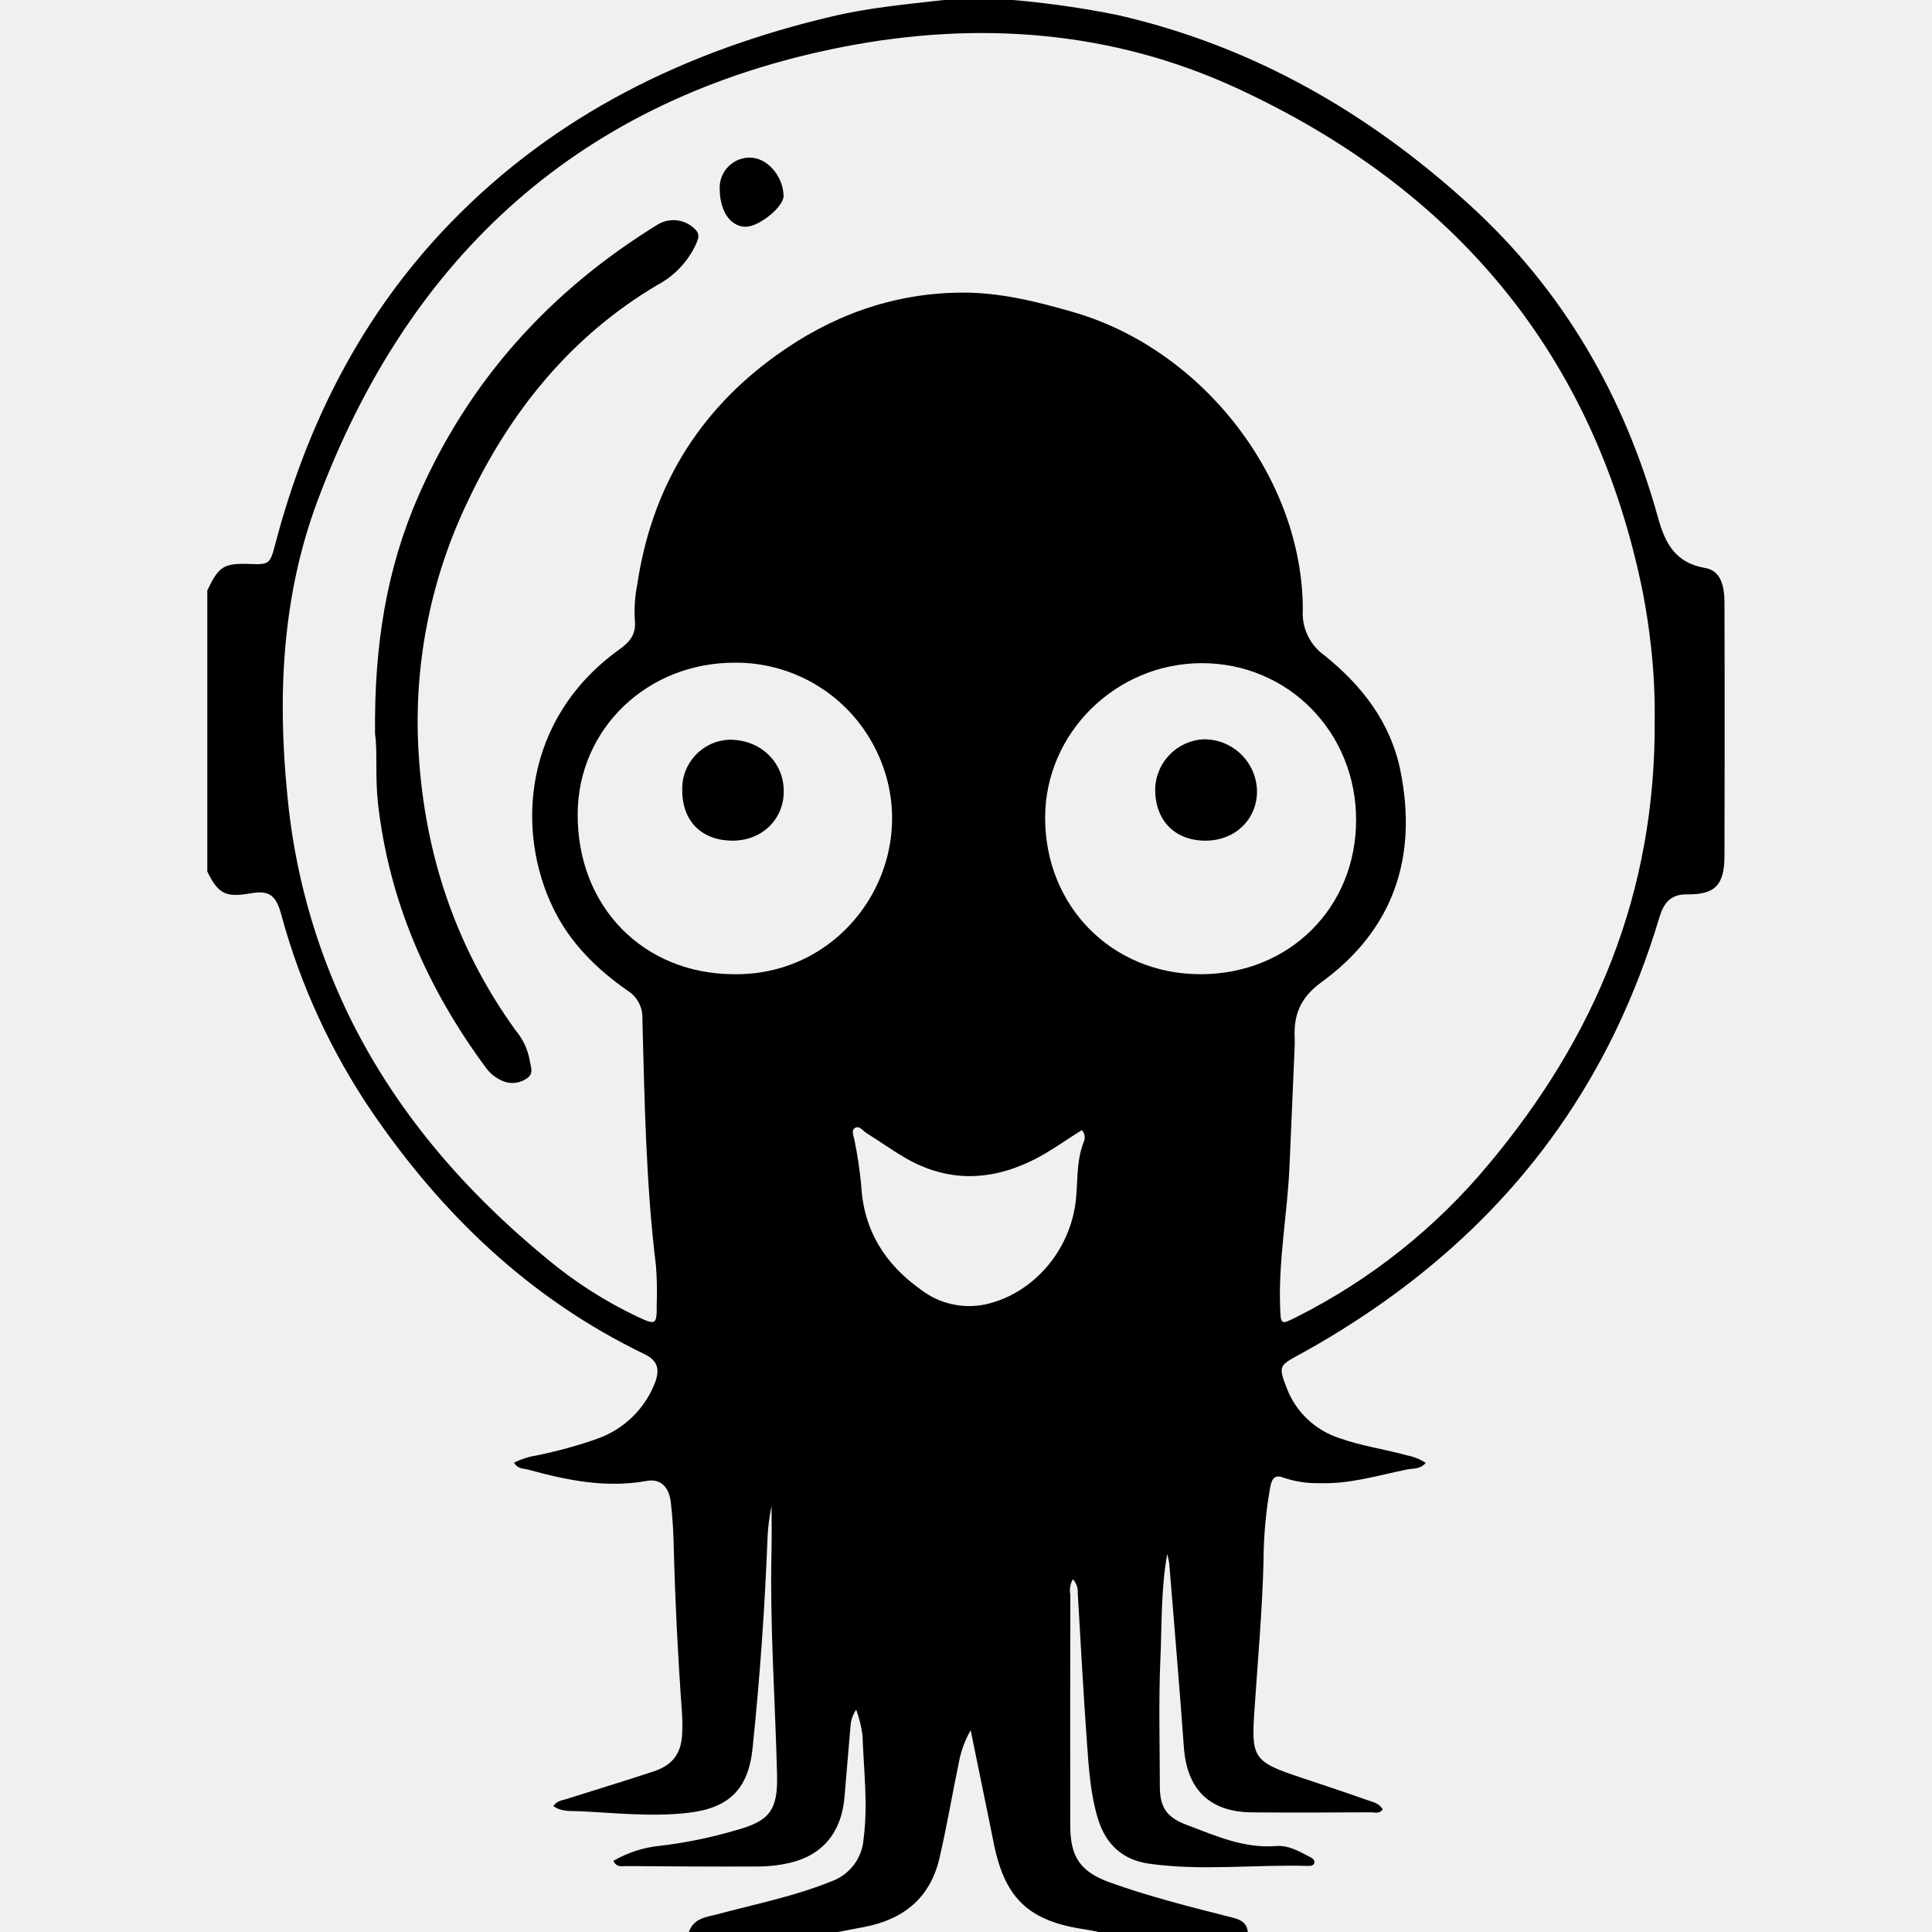
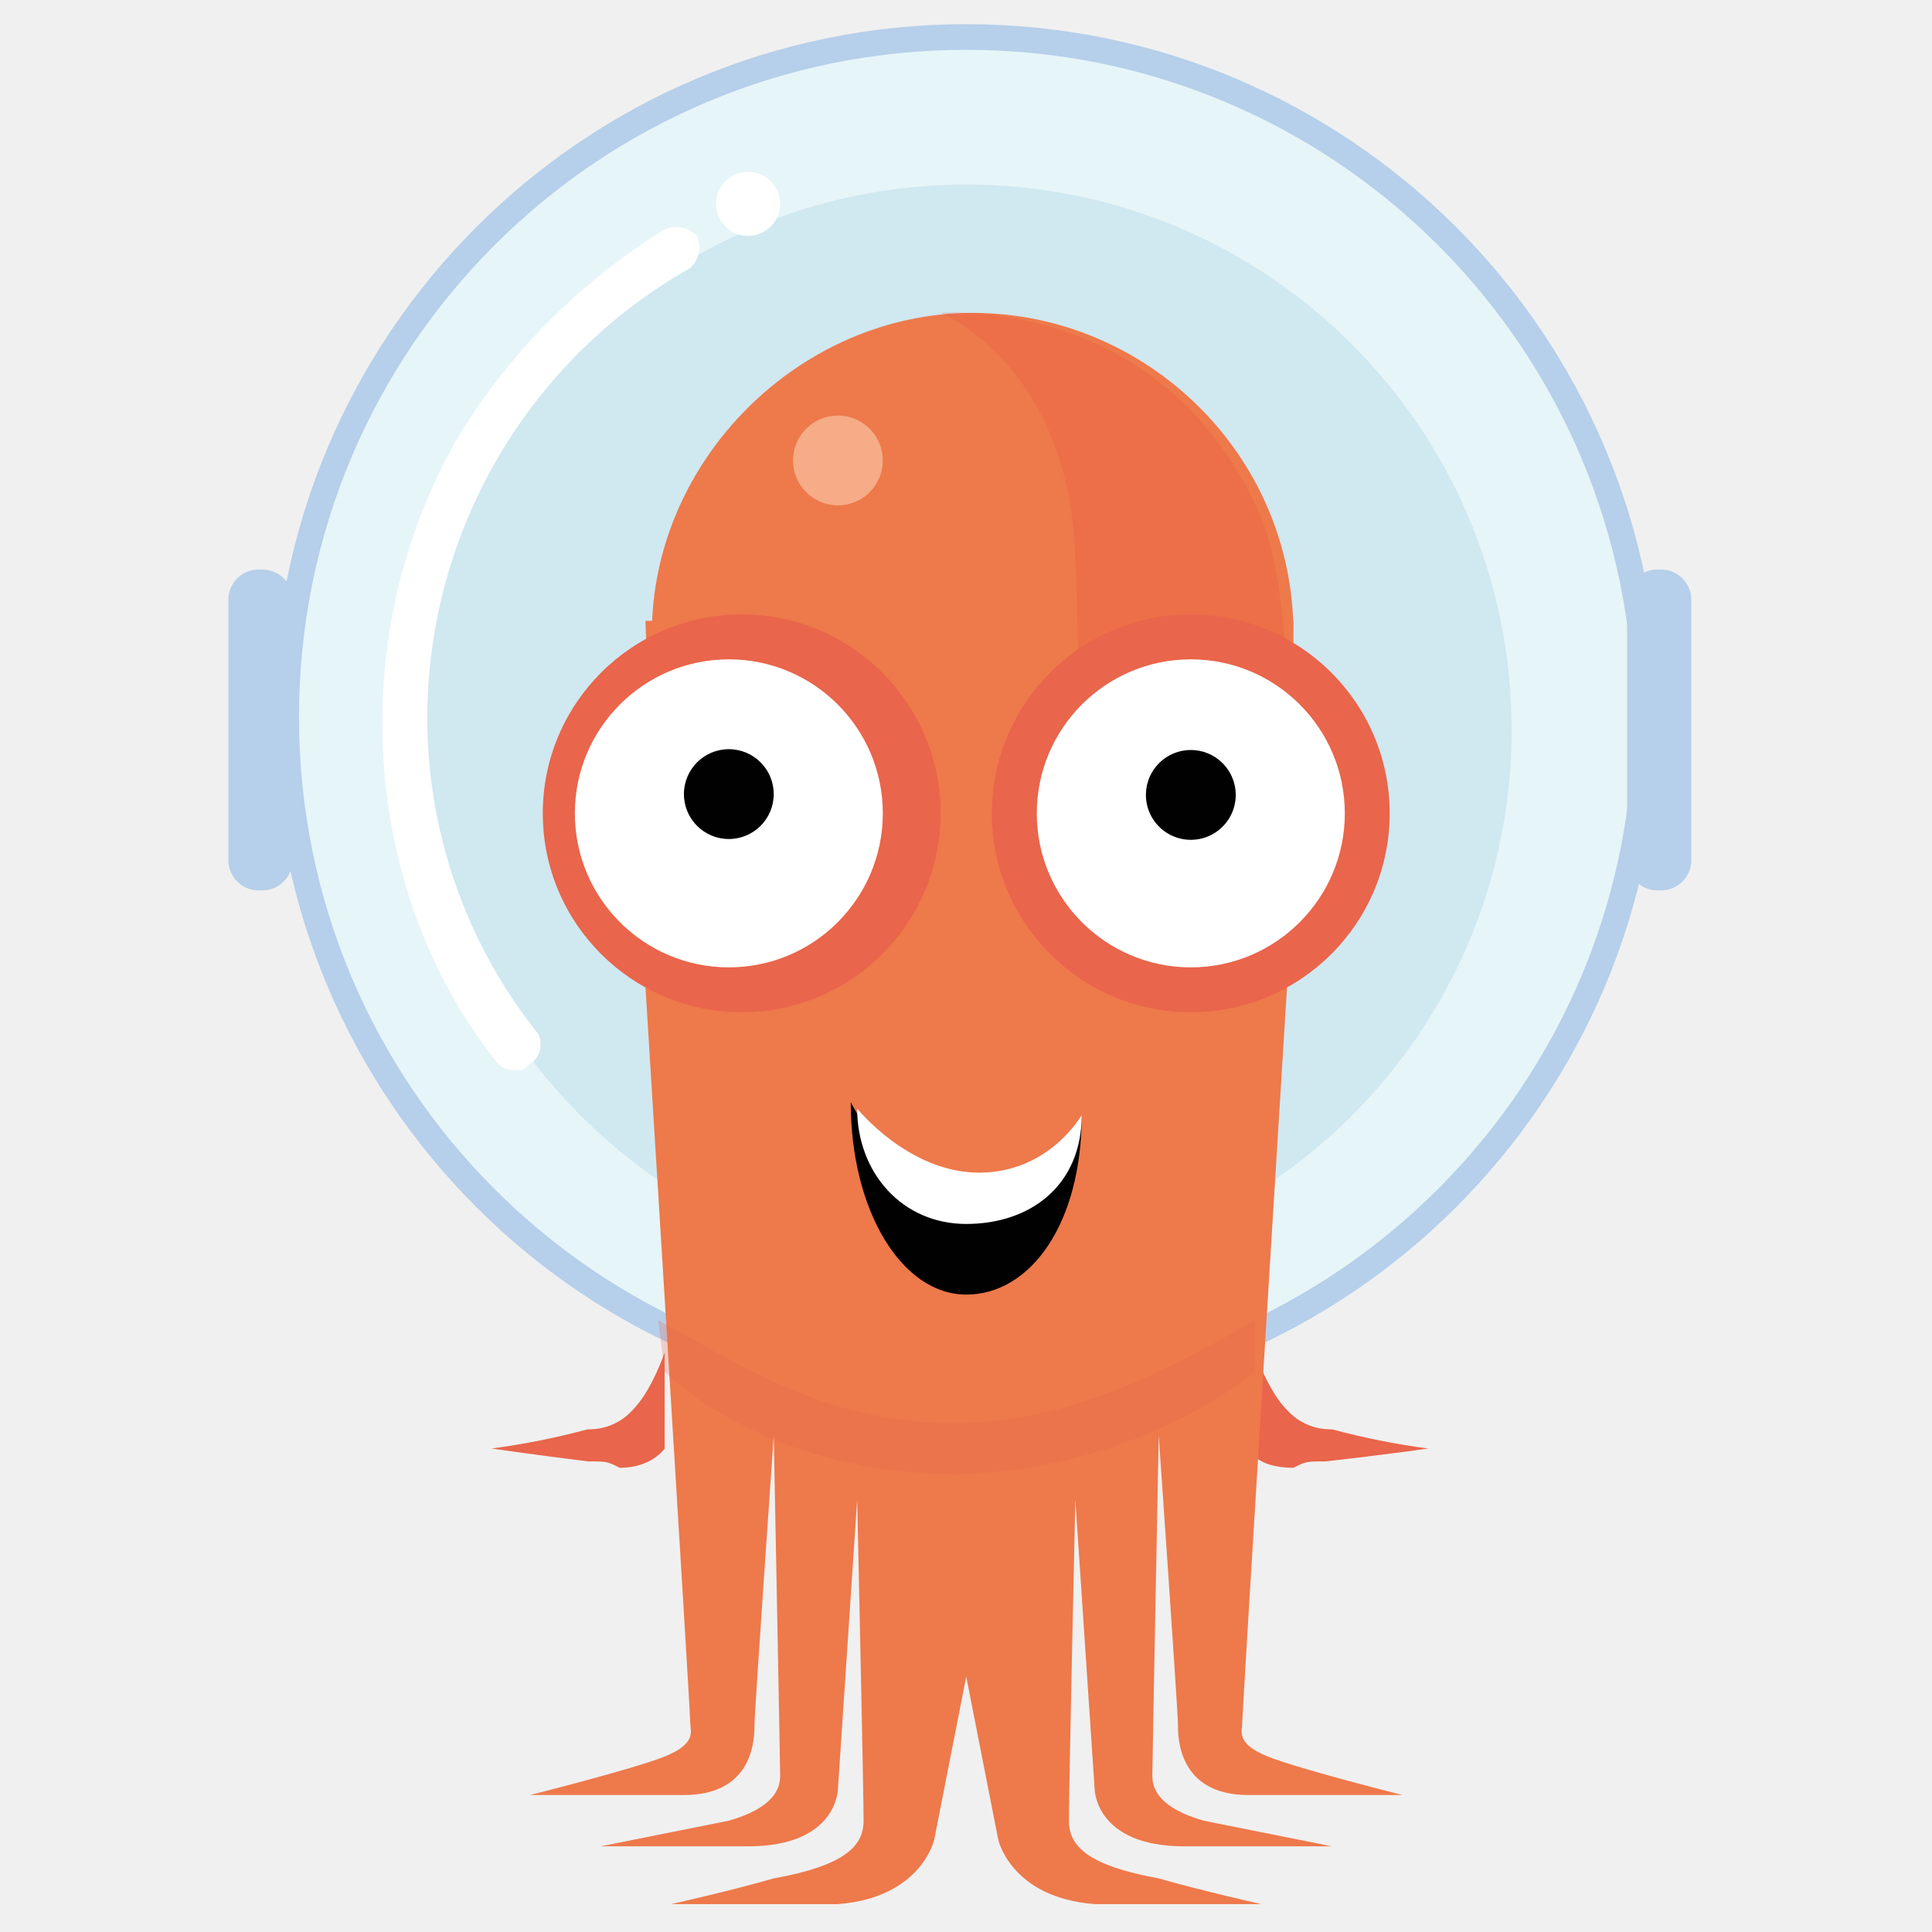
- <svg xmlns="http://www.w3.org/2000/svg" role="img" viewBox="0 0 24 24">
-   <path d="M12.581 0c.436.037.871.1 1.299.186 1.679.383 3.121 1.213 4.382 2.365 1.161 1.06 1.917 2.372 2.335 3.881.089.321.216.56.586.624.205.035.238.245.239.43.003.646.002 1.294.002 1.94l-.002 1.21c-.001.356-.116.479-.466.474-.211-.003-.293.119-.344.291-.146.489-.33.966-.552 1.426-.818 1.682-2.084 2.938-3.688 3.87-.077.045-.155.088-.233.131-.252.137-.258.146-.155.415.114.299.358.529.664.625.269.096.553.134.827.21a.672.672 0 0 1 .236.094c-.066.082-.156.067-.231.082-.36.073-.713.184-1.086.17a1.275 1.275 0 0 1-.438-.064c-.114-.045-.152-.006-.176.109a5.354 5.354 0 0 0-.084.92c-.015.617-.071 1.23-.112 1.844-.042.598-.018.651.558.842.281.094.563.187.842.286.069.024.15.038.192.117-.04.057-.098.035-.146.035-.493.003-.985.005-1.478.001-.524-.005-.806-.282-.845-.803-.055-.762-.12-1.524-.182-2.286a.947.947 0 0 0-.026-.12c-.079.455-.065.879-.084 1.298-.023.528-.008 1.057-.007 1.584 0 .27.086.388.335.483.359.135.711.295 1.114.262.141-.012.276.062.402.129.032.017.073.033.069.073-.004.043-.049.047-.084.045-.657-.019-1.317.065-1.972-.028-.323-.046-.533-.236-.631-.552-.094-.303-.114-.617-.137-.93-.046-.626-.078-1.253-.116-1.88a.222.222 0 0 0-.061-.171.282.282 0 0 0-.031.193c-.002.956-.002 1.911-.001 2.866 0 .388.123.575.494.708.481.172.976.298 1.47.423.11.028.225.047.242.192h-1.852c-.051-.01-.103-.022-.155-.03-.701-.1-1.001-.372-1.143-1.042l-.067-.331-.226-1.103c-.069.12-.118.25-.144.386-.083.399-.151.802-.243 1.2-.113.493-.444.763-.932.857l-.33.063H8.558c.057-.171.216-.185.355-.221.476-.127.96-.223 1.417-.409a.603.603 0 0 0 .397-.521c.058-.435.002-.865-.013-1.296a1.528 1.528 0 0 0-.078-.315.405.405 0 0 0-.071.207c-.026.296-.049.591-.075.886-.038.432-.273.716-.679.81a1.702 1.702 0 0 1-.37.045c-.557.003-1.115-.001-1.673-.005-.048 0-.109.019-.148-.065.178-.103.377-.168.582-.187a5.67 5.67 0 0 0 .939-.193c.42-.114.522-.249.512-.687-.023-.931-.091-1.86-.069-2.791.004-.184.001-.368.001-.551a2.387 2.387 0 0 0-.05.385 40.299 40.299 0 0 1-.186 2.623c-.052.513-.296.748-.804.805-.446.051-.889.002-1.332-.02-.108-.006-.234.012-.339-.064.043-.066.106-.07.16-.087.362-.115.725-.224 1.086-.344.246-.081.35-.235.355-.492a2.241 2.241 0 0 0-.003-.232 45.315 45.315 0 0 1-.105-2.149 5.487 5.487 0 0 0-.035-.478c-.024-.188-.131-.287-.295-.258-.505.092-.99-.006-1.473-.139-.059-.016-.134-.007-.178-.088a.986.986 0 0 1 .285-.09c.255-.052.507-.121.753-.208.312-.112.564-.347.695-.651.089-.203.056-.317-.112-.398-1.418-.683-2.512-1.73-3.391-3.017a8.152 8.152 0 0 1-1.123-2.447c-.067-.246-.156-.3-.383-.26-.306.053-.401.006-.535-.273v-3.49c.144-.303.205-.341.534-.329.235.01.247-.004.309-.242.396-1.508 1.082-2.861 2.171-3.988C6.9 1.42 8.523.631 10.34.203c.456-.108.922-.15 1.387-.203h.854Zm7.974 8.948a7.34 7.34 0 0 0-.048-.938 8.353 8.353 0 0 0-.099-.65c-.598-2.964-2.344-5.02-5.051-6.268-1.553-.715-3.21-.835-4.878-.511-3.248.633-5.396 2.583-6.539 5.652-.436 1.173-.495 2.406-.37 3.65.087.935.339 1.846.745 2.694.585 1.213 1.444 2.207 2.477 3.058.343.286.719.528 1.121.719.235.111.247.105.245-.146.006-.16.003-.32-.009-.48-.125-1.02-.142-2.045-.169-3.069a.392.392 0 0 0-.184-.353c-.385-.268-.713-.592-.921-1.019-.474-.97-.372-2.361.813-3.215.136-.097.217-.19.198-.373a1.724 1.724 0 0 1 .031-.442c.177-1.187.748-2.138 1.722-2.84.68-.492 1.442-.772 2.286-.782.483-.007.953.11 1.414.244 1.609.467 2.846 2.07 2.845 3.697a.64.64 0 0 0 .268.565c.463.371.821.83.943 1.426.22 1.077-.083 1.982-.979 2.634-.266.194-.347.406-.333.698.002.047 0 .095-.002.142l-.062 1.439c-.025.586-.138 1.165-.117 1.754.008.223.006.226.201.128a7.46 7.46 0 0 0 2.393-1.903c1.32-1.577 2.074-3.372 2.059-5.511ZM9.117 12.102c1.489.021 2.443-1.578 1.716-2.879a1.937 1.937 0 0 0-1.699-.991c-1.094-.004-1.954.822-1.958 1.881-.005 1.148.813 1.985 1.941 1.989Zm5.794 0c1.101.002 1.935-.823 1.935-1.917 0-1.091-.846-1.949-1.92-1.947-1.064.003-1.94.866-1.943 1.915-.003 1.105.831 1.948 1.928 1.949Zm-1.472 1.937c-.208.128-.407.277-.63.384-.536.257-1.063.257-1.579-.048-.158-.094-.308-.201-.464-.298-.047-.028-.092-.103-.15-.062-.044.03-.01.1-.001.151.037.179.064.362.082.544.027.565.293.992.742 1.31a.984.984 0 0 0 .791.186c.565-.119 1.025-.614 1.124-1.218.043-.266.005-.544.109-.803a.133.133 0 0 0-.024-.146Zm-8.78-4.92c-.012-1.102.143-2.055.54-2.961.633-1.443 1.642-2.553 2.98-3.374a.378.378 0 0 1 .459.067c.06.06.036.118.01.178a1.09 1.09 0 0 1-.48.51c-1.079.639-1.829 1.571-2.357 2.688a6.325 6.325 0 0 0-.618 2.986c.055 1.309.439 2.516 1.213 3.588.088.104.148.23.173.365.01.08.059.168-.031.228a.312.312 0 0 1-.288.041.502.502 0 0 1-.234-.185c-.72-.979-1.193-2.056-1.331-3.273-.036-.326-.004-.653-.036-.858ZM8.94 2.34a.373.373 0 0 1 .378-.382c.211.001.409.226.416.473.004.138-.309.39-.476.386-.189-.005-.318-.2-.318-.477Zm-.465 7.48a.609.609 0 0 1 .586-.631c.38-.003.671.271.675.633.004.356-.27.622-.639.621-.38-.002-.621-.241-.622-.623Zm6.496.623c-.381-.002-.625-.255-.621-.646a.635.635 0 0 1 .596-.613.656.656 0 0 1 .669.643c.001.354-.275.618-.644.616Z" />
+ <svg xmlns="http://www.w3.org/2000/svg" xmlns:xlink="http://www.w3.org/1999/xlink" viewBox="0 0 128 128">
+   <defs>
+     <clipPath id="argocd-original-e">
+       <path d="M42 41h44v51H42zm0 0" />
+     </clipPath>
+     <clipPath id="argocd-original-d">
+       <path d="M0 0h128v128H0z" />
+     </clipPath>
+     <clipPath id="argocd-original-c">
+       <path d="M0 0h128v128H0z" />
+     </clipPath>
+     <clipPath id="argocd-original-f">
+       <path d="M85.695 41.133l-2.55 58.238H44.887l-2.125-58.238" />
+     </clipPath>
+     <clipPath id="argocd-original-b">
+       <path d="M0 0h128v128H0z" />
+     </clipPath>
+     <mask id="argocd-original-l">
+       <g filter="url(#argocd-original-a)">
+         <path d="M0 0h128v128H0z" fill-opacity=".251" />
+       </g>
+     </mask>
+     <mask id="argocd-original-h">
+       <g filter="url(#argocd-original-a)">
+         <path d="M0 0h128v128H0z" fill-opacity=".22" />
+       </g>
+     </mask>
+     <mask id="argocd-original-j">
+       <g filter="url(#argocd-original-a)">
+         <path d="M0 0h128v128H0z" fill-opacity=".502" />
+       </g>
+     </mask>
+     <g id="argocd-original-i" clip-path="url(#argocd-original-b)">
+       <path d="M58.488 30.508a2.974 2.974 0 11-5.948-.003 2.974 2.974 0 015.948.003zm0 0" fill="#fbdfc3" />
+     </g>
+     <g id="argocd-original-g" clip-path="url(#argocd-original-c)">
+       <path d="M84.422 65.363s2.55-22.531-.852-31.031C77.195 19.453 62.316 20.73 62.316 20.73s8.5 3.399 8.926 16.153c.426 8.926 0 22.105 0 22.105zm0 0" fill="#e34e3b" />
+     </g>
+     <g id="argocd-original-k" clip-path="url(#argocd-original-d)">
+       <path d="M83.145 90.867V87.47c-5.95 3.398-12.329 6.8-19.977 6.8-8.504 0-14.031-3.824-19.555-6.8l.422 3.398s6.38 6.805 19.555 6.805c12.328-.426 19.555-6.805 19.555-6.805zm0 0" fill="#e9654b" />
+     </g>
+     <filter id="argocd-original-a" filterUnits="objectBoundingBox" x="0%" y="0%" width="100%" height="100%">
+       <feColorMatrix in="SourceGraphic" values="0 0 0 0 1 0 0 0 0 1 0 0 0 0 1 0 0 0 1 0" />
+     </filter>
+   </defs>
+   <path d="M44.035 89.594s-.847 2.55-2.125 3.824a3.844 3.844 0 01-2.972 1.277 49.946 49.946 0 01-6.38 1.274s2.977.426 6.38.851c1.273 0 1.273 0 2.124.426 2.126 0 2.973-1.277 2.973-1.277zm39.11 0s.851 2.55 2.125 3.824a3.858 3.858 0 002.976 1.277 49.8 49.8 0 006.375 1.274s-2.973.426-6.8.851c-1.274 0-1.274 0-2.126.426-2.55 0-2.976-1.277-2.976-1.277zm0 0" fill="#e9654b" />
+   <path d="M109.926 47.508c0 25.355-20.555 45.91-45.91 45.91-25.356 0-45.91-20.555-45.91-45.91 0-25.352 20.554-45.906 45.91-45.906 25.355 0 45.91 20.554 45.91 45.906zm0 0" fill="#b6cfea" />
+   <path d="M108.227 47.508c0 24.418-19.793 44.21-44.211 44.21-24.414 0-44.207-19.792-44.207-44.21C19.809 23.094 39.602 3.3 64.016 3.3c24.418 0 44.21 19.793 44.21 44.207zm0 0" fill="#e6f5f8" />
+   <path d="M100.148 48.36c0 19.956-16.175 36.132-36.132 36.132-19.954 0-36.133-16.176-36.133-36.133 0-19.953 16.18-36.132 36.133-36.132 19.957 0 36.132 16.18 36.132 36.132zm0 0" fill="#d0e8f0" />
+   <path d="M42.762 65.363s2.976 48.035 2.976 48.887c0 .422.426 1.273-1.703 2.125-2.125.848-8.926 2.55-8.926 2.55h10.203c4.676 0 4.676-3.827 4.676-4.675 0-.852 1.274-19.129 1.274-19.129s.425 21.68.425 22.527c0 .852-.425 2.125-3.398 2.977-2.125.426-8.504 1.7-8.504 1.7h9.778c5.953 0 5.953-3.825 5.953-3.825l1.273-19.129s.426 19.129.426 21.254c0 1.7-1.274 2.977-5.953 3.824-2.973.852-6.801 1.703-6.801 1.703h11.055c5.523-.425 6.375-4.254 6.375-4.254l9.351-47.609zm0 0" fill="#ee794b" />
+   <path d="M85.27 65.363s-2.973 48.035-2.973 48.887c0 .422-.426 1.273 1.7 2.125 2.124.848 8.925 2.55 8.925 2.55H82.719c-4.676 0-4.676-3.827-4.676-4.675 0-.852-1.273-19.129-1.273-19.129s-.426 21.68-.426 22.527c0 .852.426 2.125 3.402 2.977l8.5 1.7H78.47c-5.95 0-5.95-3.825-5.95-3.825l-1.277-19.129s-.426 19.129-.426 21.254c0 1.7 1.278 2.977 5.954 3.824 2.976.852 6.8 1.703 6.8 1.703H72.52c-5.528-.425-6.38-4.254-6.38-4.254L56.79 74.29zm.425-23.379c0 11.903-9.777 21.254-21.254 21.254-11.476 0-21.254-9.777-21.254-21.254 0-11.476 9.778-21.254 21.254-21.254 11.477 0 21.254 9.352 21.254 21.254zm0 0" fill="#ee794b" />
+   <g clip-path="url(#argocd-original-e)">
+     <g clip-path="url(#argocd-original-f)">
+       <path d="M102.273 53.46c0 20.895-16.937 37.833-37.832 37.833-20.894 0-37.832-16.938-37.832-37.832 0-20.895 16.938-37.832 37.832-37.832 20.895 0 37.832 16.937 37.832 37.832zm0 0" fill="#ee794b" />
+     </g>
+   </g>
+   <use xlink:href="#argocd-original-g" mask="url(#argocd-original-h)" />
+   <use xlink:href="#argocd-original-i" mask="url(#argocd-original-j)" />
+   <path d="M71.668 73.863c0 7.227-3.402 11.907-7.652 11.907s-7.653-5.528-7.653-12.754c0 0 3.403 6.8 8.078 6.8 4.676 0 7.227-5.953 7.227-5.953zm0 0" fill="#010101" />
+   <path d="M71.668 73.863c0 4.68-3.402 7.227-7.652 7.227s-7.227-3.399-7.227-7.649c0 0 3.402 4.25 8.078 4.25 4.676 0 6.801-3.828 6.801-3.828zm0 0" fill="#fff" />
+   <path d="M92.07 53.887c0 7.277-5.898 13.175-13.175 13.175-7.278 0-13.18-5.898-13.18-13.175 0-7.278 5.902-13.18 13.18-13.18 7.277 0 13.175 5.902 13.175 13.18zm-29.754 0c0 7.277-5.902 13.175-13.18 13.175-7.277 0-13.175-5.898-13.175-13.175 0-7.278 5.898-13.18 13.176-13.18 7.277 0 13.18 5.902 13.18 13.18zm0 0" fill="#e9654b" />
+   <path d="M89.098 53.887c0 5.633-4.57 10.203-10.203 10.203-5.633 0-10.204-4.57-10.204-10.203 0-5.637 4.57-10.203 10.204-10.203 5.632 0 10.203 4.566 10.203 10.203zm-30.61 0c0 5.633-4.566 10.203-10.199 10.203-5.637 0-10.203-4.57-10.203-10.203a10.201 10.201 0 0110.203-10.203c5.633 0 10.2 4.566 10.2 10.203zm0 0" fill="#fff" />
+   <path d="M51.262 52.61a2.975 2.975 0 11-5.95.003 2.975 2.975 0 015.95-.004zm30.609 0a2.976 2.976 0 11-5.951.001 2.976 2.976 0 015.951-.002zm0 0" fill="#010101" />
+   <path d="M17.258 58.988a2.005 2.005 0 01-2.125-2.125V39.86a2.008 2.008 0 01.582-1.543 2.008 2.008 0 011.543-.582 2.005 2.005 0 012.125 2.125v17.004c.035.57-.18 1.133-.586 1.54a2.008 2.008 0 01-1.54.585zm92.668 0a2.003 2.003 0 01-1.54-.586 2.008 2.008 0 01-.585-1.539V39.86a2.011 2.011 0 01.586-1.543 2 2 0 011.539-.582 2 2 0 011.539.582c.41.407.62.97.586 1.543v17.004a1.994 1.994 0 01-.586 1.54 2.003 2.003 0 01-1.54.585zm0 0" fill="#b6cfea" />
+   <path d="M51.688 13.504a2.125 2.125 0 11-4.25 0 2.125 2.125 0 014.25 0zM34.262 70.89a1.559 1.559 0 01-1.278-.425c-5.101-6.375-7.652-14.453-7.652-22.531a37.933 37.933 0 015.102-19.13 41.641 41.641 0 0113.601-13.6 1.873 1.873 0 012.13.425 1.874 1.874 0 01-.427 2.125 34.305 34.305 0 00-17.43 29.754 33.487 33.487 0 007.227 20.832c.426.426.426 1.7-.426 2.125-.425.426-.425.426-.847.426zm0 0" fill="#fff" />
+   <use xlink:href="#argocd-original-k" mask="url(#argocd-original-l)" />
</svg>
